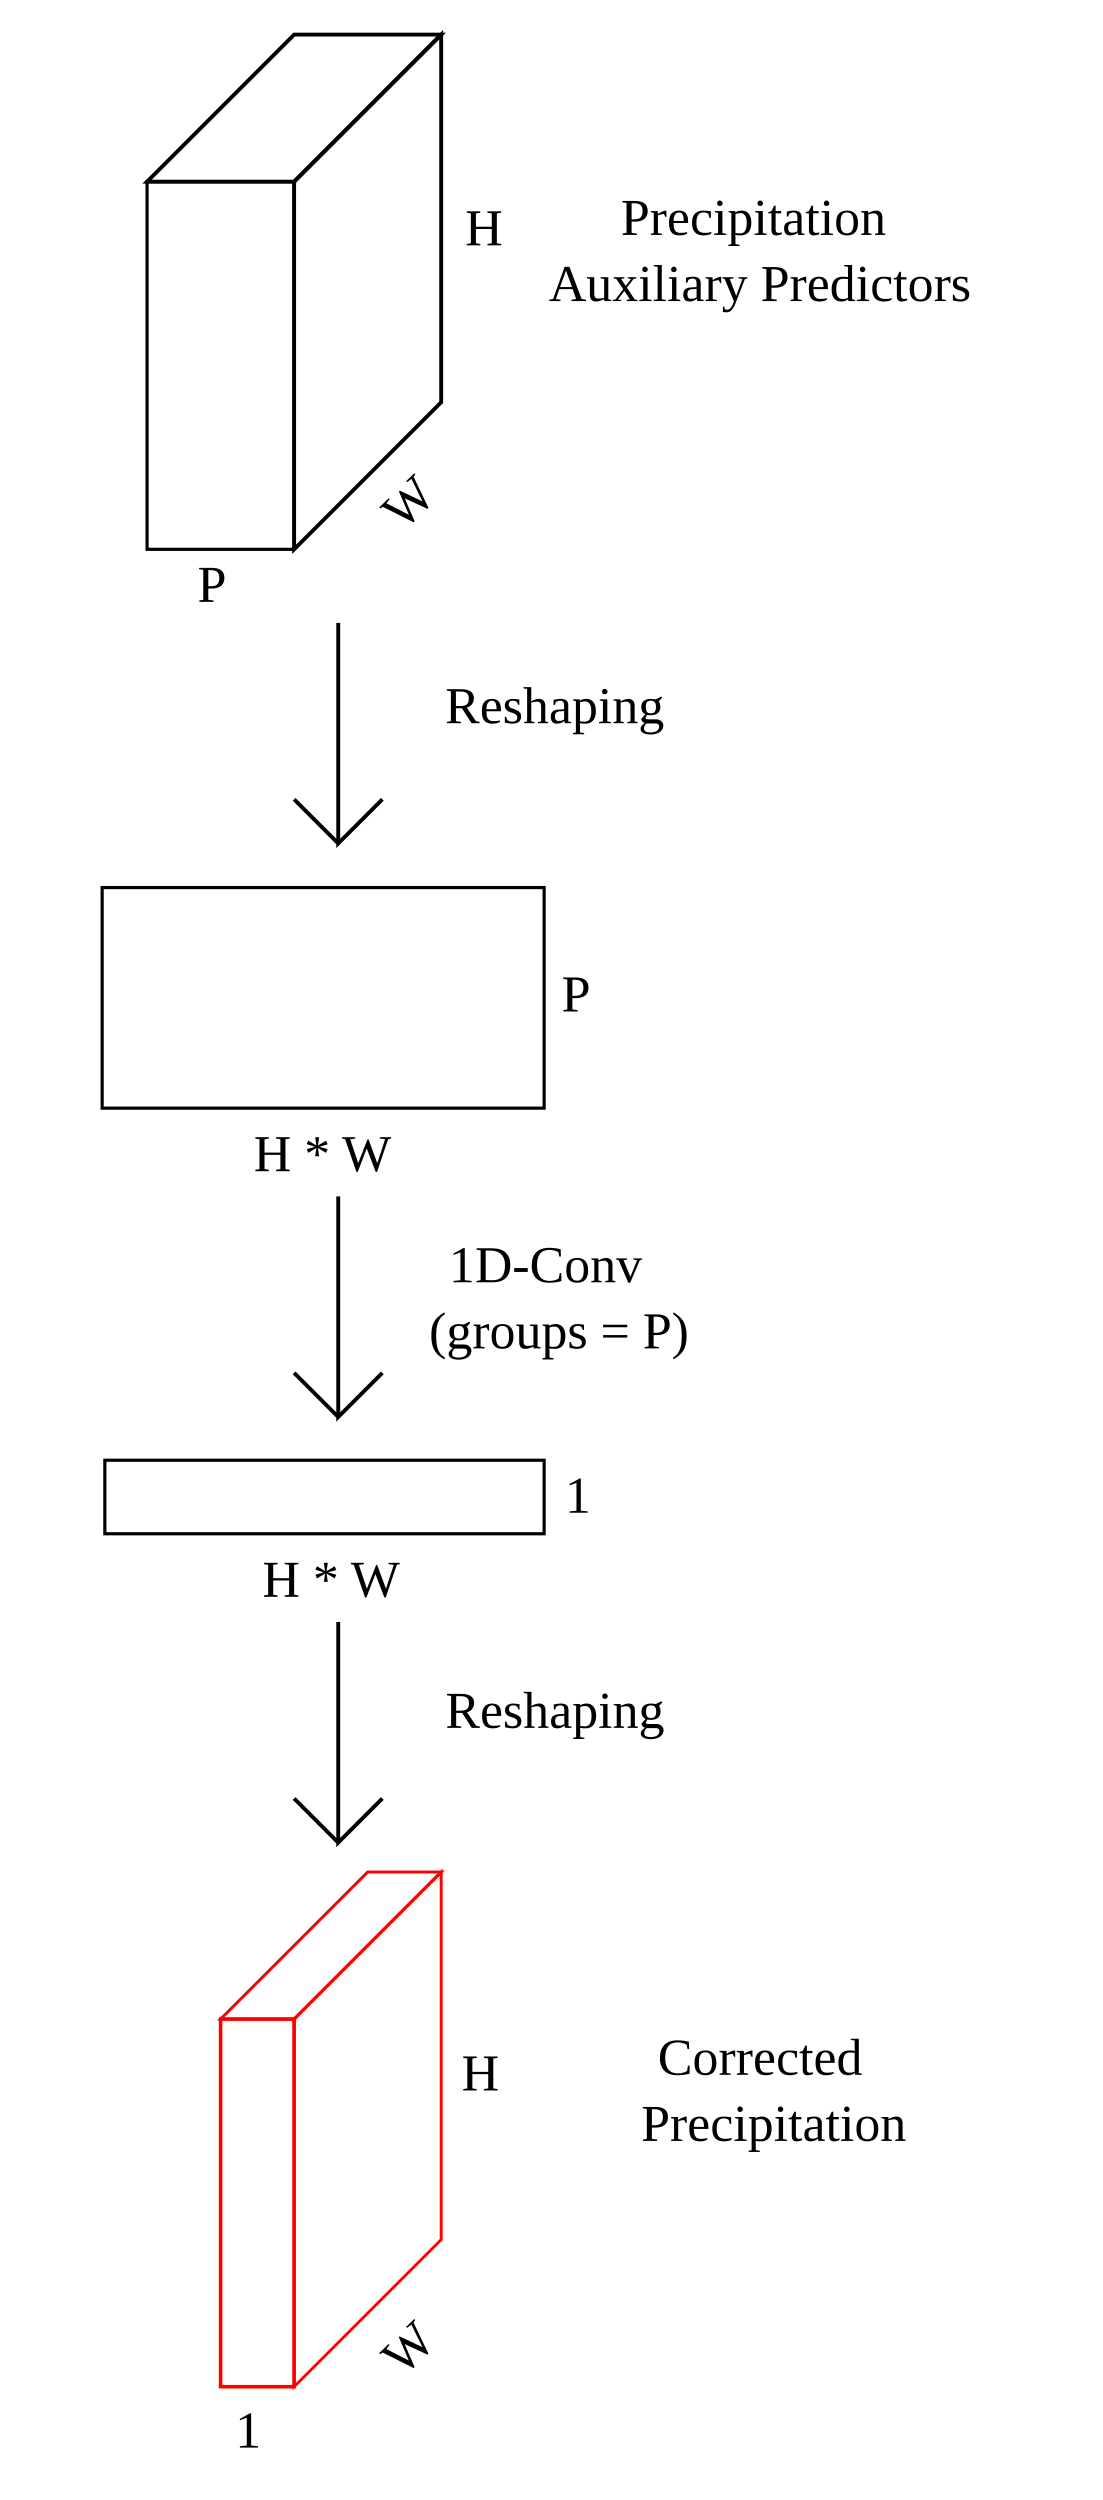
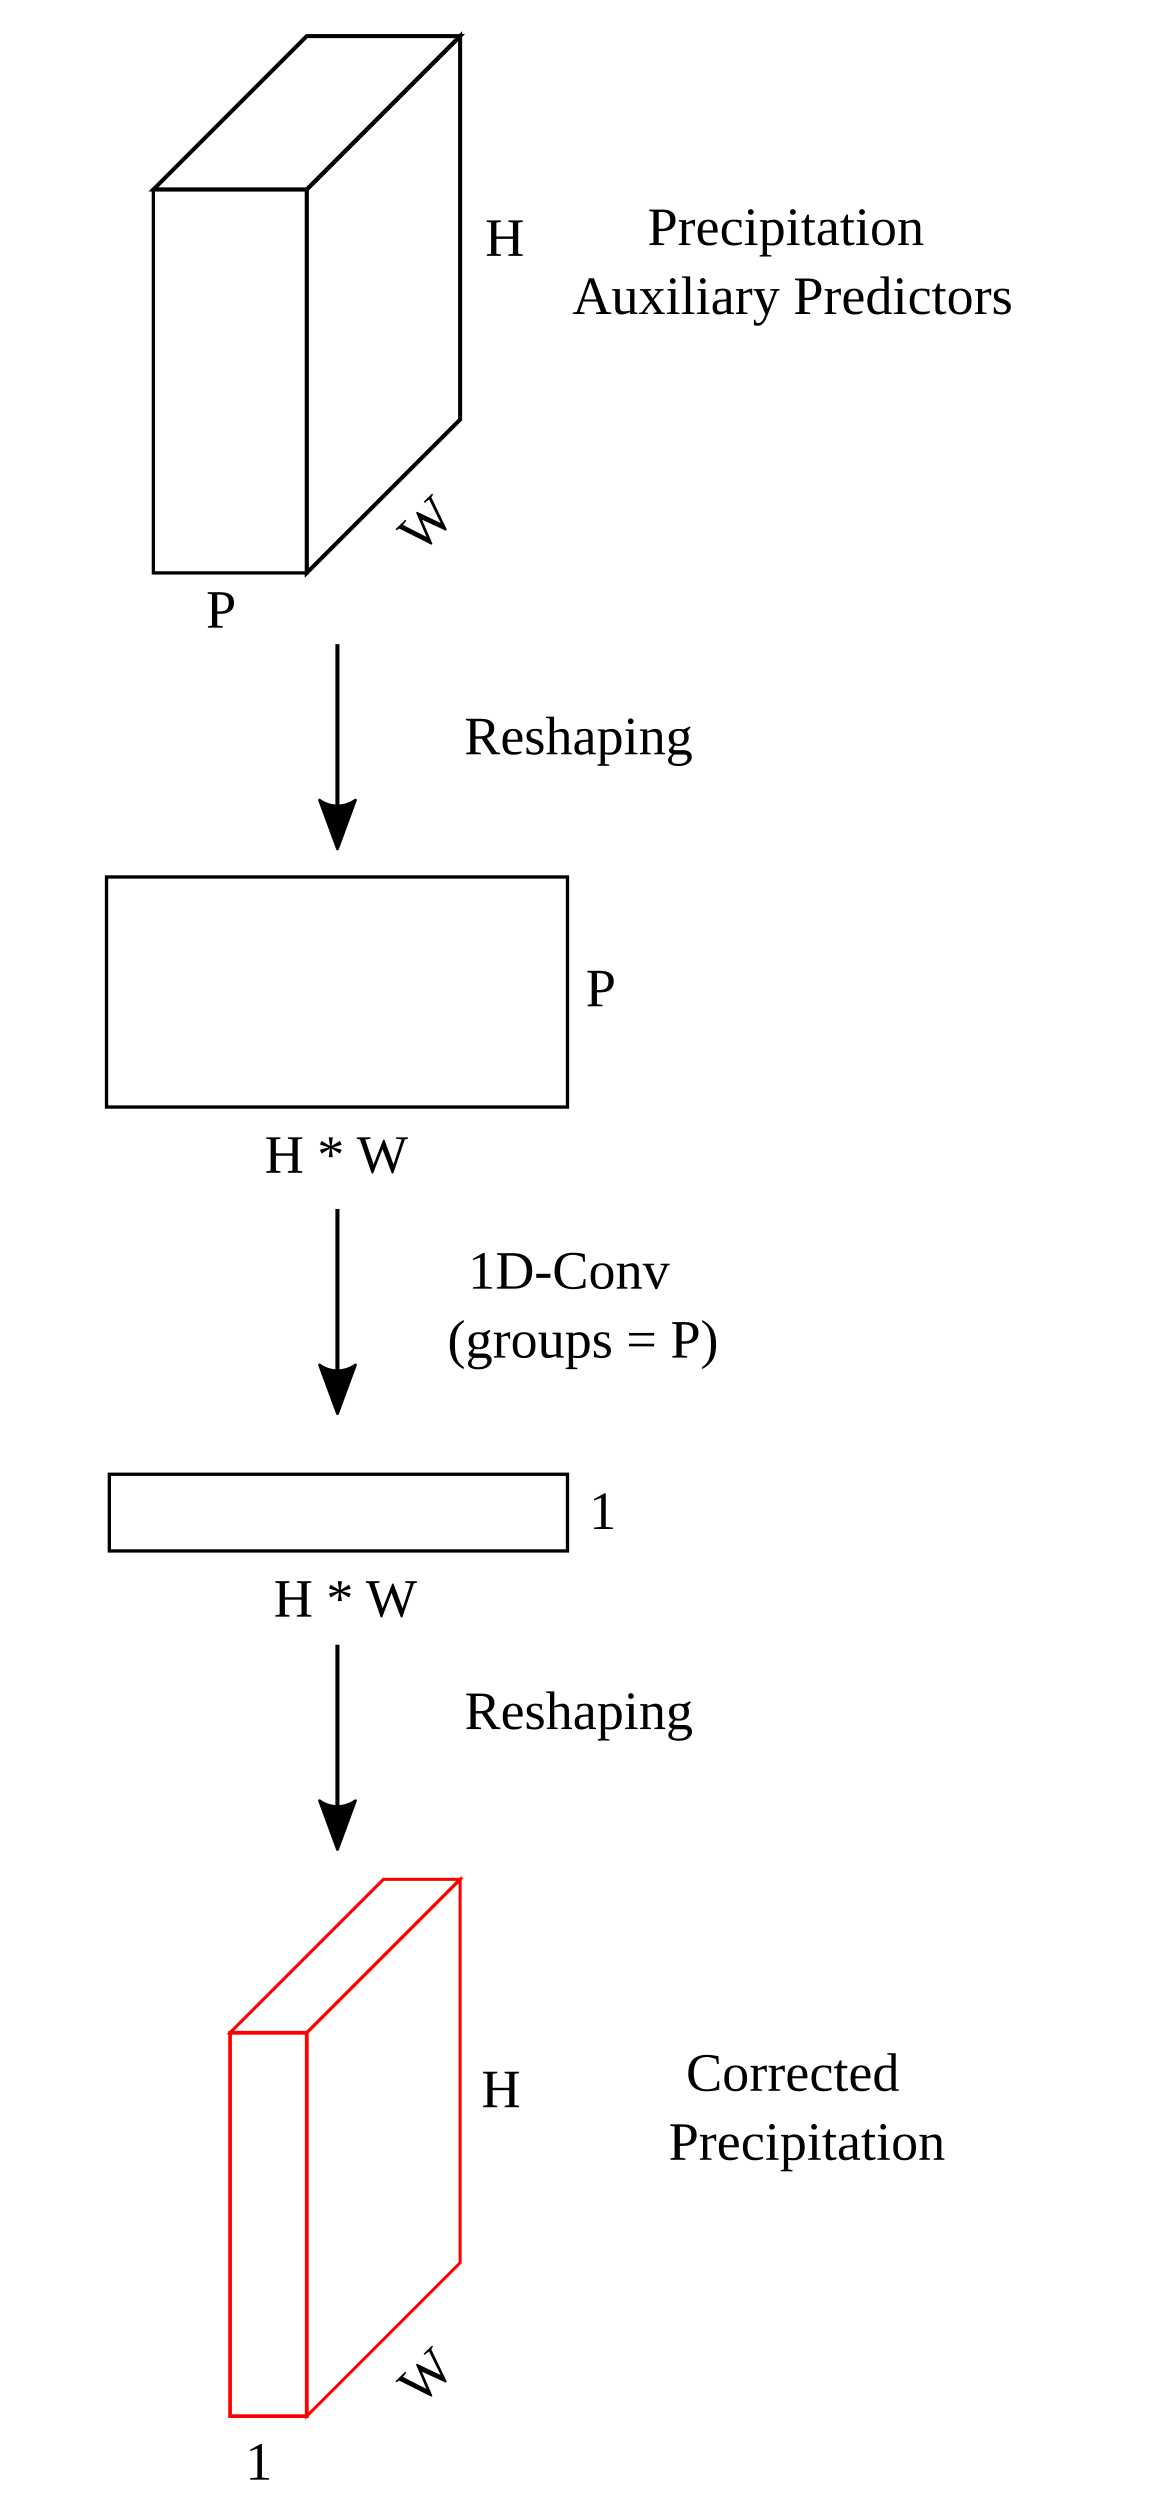
- <svg xmlns="http://www.w3.org/2000/svg" xmlns:ns1="http://www.openswatchbook.org/uri/2009/osb" width="75mm" height="170mm" viewBox="0 0 75 170" version="1.1" id="svg8">
+ <svg xmlns="http://www.w3.org/2000/svg" xmlns:ns1="http://www.openswatchbook.org/uri/2009/osb" width="75mm" height="163mm" viewBox="0 0 75 163" version="1.1" id="svg8">
  <defs id="defs2">
+     <marker style="overflow:visible" id="marker1195" refX="0" refY="0" orient="auto">
+       <path transform="matrix(-0.8,0,0,-0.8,-10,0)" style="fill:#000000;fill-opacity:1;fill-rule:evenodd;stroke:#000000;stroke-width:1pt;stroke-opacity:1" d="M 0,0 5,-5 -12.5,0 5,5 Z" id="path1193" />
+     </marker>
+     <marker style="overflow:visible" id="Arrow2Lend" refX="0" refY="0" orient="auto">
+       <path transform="matrix(-1.1,0,0,-1.1,-1.1,0)" d="M 8.719,4.034 -2.207,0.016 8.719,-4.002 c -1.745,2.372 -1.735,5.617 -6e-7,8.035 z" style="fill:#000000;fill-opacity:1;fill-rule:evenodd;stroke:#000000;stroke-width:0.625;stroke-linejoin:round;stroke-opacity:1" id="path910" />
+     </marker>
+     <marker style="overflow:visible" id="Arrow1Lend" refX="0" refY="0" orient="auto">
+       <path transform="matrix(-0.8,0,0,-0.8,-10,0)" style="fill:#000000;fill-opacity:1;fill-rule:evenodd;stroke:#000000;stroke-width:1pt;stroke-opacity:1" d="M 0,0 5,-5 -12.5,0 5,5 Z" id="path892" />
+     </marker>
    <linearGradient id="linearGradient3021" ns1:paint="solid">
      <stop style="stop-color:#0000ff;stop-opacity:1;" offset="0" id="stop3019" />
    </linearGradient>
+     <marker style="overflow:visible" id="Arrow2Lend-3" refX="0" refY="0" orient="auto">
+       <path transform="matrix(-1.1,0,0,-1.1,-1.1,0)" d="M 8.719,4.034 -2.207,0.016 8.719,-4.002 c -1.745,2.372 -1.735,5.617 -6e-7,8.035 z" style="fill:#000000;fill-opacity:1;fill-rule:evenodd;stroke:#000000;stroke-width:0.625;stroke-linejoin:round;stroke-opacity:1" id="path910-1" />
+     </marker>
+     <marker style="overflow:visible" id="Arrow2Lend-8" refX="0" refY="0" orient="auto">
+       <path transform="matrix(-1.1,0,0,-1.1,-1.1,0)" d="M 8.719,4.034 -2.207,0.016 8.719,-4.002 c -1.745,2.372 -1.735,5.617 -6e-7,8.035 z" style="fill:#000000;fill-opacity:1;fill-rule:evenodd;stroke:#000000;stroke-width:0.625;stroke-linejoin:round;stroke-opacity:1" id="path910-3" />
+     </marker>
  </defs>
  <g id="layer1">
    <text xml:space="preserve" style="font-style:normal;font-weight:normal;font-size:3.528px;line-height:1.25;font-family:sans-serif;fill:#000000;fill-opacity:1;stroke:none;stroke-width:0.212" x="54.883" y="15.977" id="text3085-0">
      <tspan id="tspan3083-5" x="54.883" y="15.977" style="font-style:normal;font-variant:normal;font-weight:normal;font-stretch:normal;font-size:3.528px;font-family:'Times New Roman';-inkscape-font-specification:'Times New Roman, ';text-align:center;text-anchor:middle;stroke-width:0.212">Precipitation </tspan>
      <tspan x="54.883" y="20.474" style="font-style:normal;font-variant:normal;font-weight:normal;font-stretch:normal;font-size:3.528px;font-family:'Times New Roman';-inkscape-font-specification:'Times New Roman, ';text-align:center;text-anchor:middle;stroke-width:0.212" id="tspan3087-0">Auxiliary Predictors</tspan>
      <tspan x="54.883" y="24.971" style="font-style:normal;font-variant:normal;font-weight:normal;font-stretch:normal;font-size:3.528px;font-family:'Times New Roman';-inkscape-font-specification:'Times New Roman, ';text-align:center;text-anchor:middle;stroke-width:0.212" id="tspan1069" />
    </text>
-     <path style="fill:none;stroke:#ff0000;stroke-width:0.202px;stroke-linecap:butt;stroke-linejoin:miter;stroke-opacity:1" d="m 20,137.296 h -4 -1 L 25,127.296 h 5 z" id="path965-0-6-9-2-2" />
-     <path style="fill:none;stroke:#ff0000;stroke-width:0.242px;stroke-linecap:butt;stroke-linejoin:miter;stroke-opacity:1" d="m 15,137.296 v 25 H 20 v -25 z" id="path967-3-31-3-2-2" />
-     <path style="fill:none;stroke:#ff0000;stroke-width:0.196px;stroke-linecap:butt;stroke-linejoin:miter;stroke-opacity:1" d="m 30,127.296 -10,10 v 25 l 10,-10 z" id="path3591" />
-     <text xml:space="preserve" style="font-style:normal;font-weight:normal;font-size:3.528px;line-height:1.25;font-family:sans-serif;fill:#000000;fill-opacity:1;stroke:none;stroke-width:0.212" x="54.901" y="141.085" id="text3085-2-0-8">
-       <tspan x="54.901" y="141.085" style="font-style:normal;font-variant:normal;font-weight:normal;font-stretch:normal;font-size:3.528px;font-family:'Times New Roman';-inkscape-font-specification:'Times New Roman, ';text-align:center;text-anchor:middle;stroke-width:0.212" id="tspan3087-9-23-3">Corrected</tspan>
-       <tspan x="54.901" y="145.582" style="font-style:normal;font-variant:normal;font-weight:normal;font-stretch:normal;font-size:3.528px;font-family:'Times New Roman';-inkscape-font-specification:'Times New Roman, ';text-align:center;text-anchor:middle;stroke-width:0.212" id="tspan3611">Precipitation</tspan>
+     <path style="fill:none;stroke:#ff0000;stroke-width:0.202px;stroke-linecap:butt;stroke-linejoin:miter;stroke-opacity:1" d="m 20,132.533 h -4 -1 L 25,122.533 h 5 z" id="path965-0-6-9-2-2" />
+     <path style="fill:none;stroke:#ff0000;stroke-width:0.242px;stroke-linecap:butt;stroke-linejoin:miter;stroke-opacity:1" d="M 15,132.533 V 157.533 H 20 v -25 z" id="path967-3-31-3-2-2" />
+     <path style="fill:none;stroke:#ff0000;stroke-width:0.196px;stroke-linecap:butt;stroke-linejoin:miter;stroke-opacity:1" d="m 30,122.533 -10,10 v 25 l 10,-10 z" id="path3591" />
+     <text xml:space="preserve" style="font-style:normal;font-weight:normal;font-size:3.528px;line-height:1.25;font-family:sans-serif;fill:#000000;fill-opacity:1;stroke:none;stroke-width:0.212" x="54.901" y="136.322" id="text3085-2-0-8">
+       <tspan x="54.901" y="136.322" style="font-style:normal;font-variant:normal;font-weight:normal;font-stretch:normal;font-size:3.528px;font-family:'Times New Roman';-inkscape-font-specification:'Times New Roman, ';text-align:center;text-anchor:middle;stroke-width:0.212" id="tspan3087-9-23-3">Corrected</tspan>
+       <tspan x="54.901" y="140.819" style="font-style:normal;font-variant:normal;font-weight:normal;font-stretch:normal;font-size:3.528px;font-family:'Times New Roman';-inkscape-font-specification:'Times New Roman, ';text-align:center;text-anchor:middle;stroke-width:0.212" id="tspan3611">Precipitation</tspan>
    </text>
-     <text xml:space="preserve" style="font-style:normal;font-weight:normal;font-size:3.528px;line-height:1.25;font-family:sans-serif;fill:#000000;fill-opacity:1;stroke:none;stroke-width:0.265" x="31.387" y="142.154" id="text137">
-       <tspan id="tspan135" x="31.387" y="142.154" style="font-style:normal;font-variant:normal;font-weight:normal;font-stretch:normal;font-size:3.528px;font-family:'Times New Roman';-inkscape-font-specification:'Times New Roman, ';stroke-width:0.265">H</tspan>
+     <text xml:space="preserve" style="font-style:normal;font-weight:normal;font-size:3.528px;line-height:1.25;font-family:sans-serif;fill:#000000;fill-opacity:1;stroke:none;stroke-width:0.265" x="31.387" y="137.391" id="text137">
+       <tspan id="tspan135" x="31.387" y="137.391" style="font-style:normal;font-variant:normal;font-weight:normal;font-stretch:normal;font-size:3.528px;font-family:'Times New Roman';-inkscape-font-specification:'Times New Roman, ';stroke-width:0.265">H</tspan>
    </text>
-     <text xml:space="preserve" style="font-style:normal;font-weight:normal;font-size:3.528px;line-height:1.25;font-family:sans-serif;fill:#000000;fill-opacity:1;stroke:none;stroke-width:0.265" x="-93.297" y="134.849" id="text159" transform="rotate(-44.29669)">
-       <tspan id="tspan157" x="-93.297" y="134.849" style="font-style:normal;font-variant:normal;font-weight:normal;font-stretch:normal;font-size:3.528px;font-family:'Times New Roman';-inkscape-font-specification:'Times New Roman, ';stroke-width:0.265">W</tspan>
+     <text xml:space="preserve" style="font-style:normal;font-weight:normal;font-size:3.528px;line-height:1.25;font-family:sans-serif;fill:#000000;fill-opacity:1;stroke:none;stroke-width:0.265" x="-89.971" y="131.44" id="text159" transform="rotate(-44.29669)">
+       <tspan id="tspan157" x="-89.971" y="131.44" style="font-style:normal;font-variant:normal;font-weight:normal;font-stretch:normal;font-size:3.528px;font-family:'Times New Roman';-inkscape-font-specification:'Times New Roman, ';stroke-width:0.265">W</tspan>
    </text>
-     <text xml:space="preserve" style="font-style:normal;font-weight:normal;font-size:3.528px;line-height:1.25;font-family:sans-serif;fill:#000000;fill-opacity:1;stroke:none;stroke-width:0.265" x="16.001" y="166.439" id="text163">
-       <tspan id="tspan161" x="16.001" y="166.439" style="font-style:normal;font-variant:normal;font-weight:normal;font-stretch:normal;font-size:3.528px;font-family:'Times New Roman';-inkscape-font-specification:'Times New Roman, ';stroke-width:0.265">1</tspan>
+     <text xml:space="preserve" style="font-style:normal;font-weight:normal;font-size:3.528px;line-height:1.25;font-family:sans-serif;fill:#000000;fill-opacity:1;stroke:none;stroke-width:0.265" x="16.001" y="161.676" id="text163">
+       <tspan id="tspan161" x="16.001" y="161.676" style="font-style:normal;font-variant:normal;font-weight:normal;font-stretch:normal;font-size:3.528px;font-family:'Times New Roman';-inkscape-font-specification:'Times New Roman, ';stroke-width:0.265">1</tspan>
    </text>
    <rect style="fill:none;stroke:#000000;stroke-width:0.216" id="rect165" width="10" height="25" x="10" y="12.354" />
    <path style="fill:none;stroke:#000000;stroke-width:0.265px;stroke-linecap:butt;stroke-linejoin:miter;stroke-opacity:1" d="M 20,37.354 30,27.354 V 2.354 l -10,10 z" id="path169" />
    <path style="fill:none;stroke:#000000;stroke-width:0.265px;stroke-linecap:butt;stroke-linejoin:miter;stroke-opacity:1" d="M 10,12.354 20,2.354 h 10 l -10,10 z" id="path171" />
    <text xml:space="preserve" style="font-style:normal;font-weight:normal;font-size:3.528px;line-height:1.25;font-family:sans-serif;fill:#000000;fill-opacity:1;stroke:none;stroke-width:0.265" x="31.628" y="16.683" id="text137-0">
      <tspan id="tspan135-8" x="31.628" y="16.683" style="font-style:normal;font-variant:normal;font-weight:normal;font-stretch:normal;font-size:3.528px;font-family:'Times New Roman';-inkscape-font-specification:'Times New Roman, ';stroke-width:0.265">H</tspan>
    </text>
    <text xml:space="preserve" style="font-style:normal;font-weight:normal;font-size:3.528px;line-height:1.25;font-family:sans-serif;fill:#000000;fill-opacity:1;stroke:none;stroke-width:0.265" x="13.429" y="40.926" id="text193">
      <tspan id="tspan191" x="13.429" y="40.926" style="font-style:normal;font-variant:normal;font-weight:normal;font-stretch:normal;font-size:3.528px;font-family:'Times New Roman';-inkscape-font-specification:'Times New Roman, ';stroke-width:0.265">P</tspan>
    </text>
-     <rect style="fill:none;stroke:#000000;stroke-width:0.217" id="rect197" width="30.054" height="15" x="6.946" y="60.354" />
-     <rect style="fill:none;stroke:#000000;stroke-width:0.216" id="rect214" width="29.871" height="5" x="7.129" y="99.296" />
+     <rect style="fill:none;stroke:#000000;stroke-width:0.217" id="rect197" width="30.054" height="15" x="6.946" y="57.179" />
+     <rect style="fill:none;stroke:#000000;stroke-width:0.216" id="rect214" width="29.871" height="5" x="7.129" y="96.121" />
    <text xml:space="preserve" style="font-style:normal;font-weight:normal;font-size:3.528px;line-height:1.25;font-family:sans-serif;fill:#000000;fill-opacity:1;stroke:none;stroke-width:0.265" x="-5.639" y="45.019" id="text159-7" transform="rotate(-44.29669)">
      <tspan id="tspan157-9" x="-5.639" y="45.019" style="font-style:normal;font-variant:normal;font-weight:normal;font-stretch:normal;font-size:3.528px;font-family:'Times New Roman';-inkscape-font-specification:'Times New Roman, ';stroke-width:0.265">W</tspan>
    </text>
-     <text xml:space="preserve" style="font-style:normal;font-weight:normal;font-size:3.528px;line-height:1.25;font-family:sans-serif;fill:#000000;fill-opacity:1;stroke:none;stroke-width:0.265" x="17.252" y="79.64" id="text251">
-       <tspan id="tspan249" x="17.252" y="79.64" style="font-style:normal;font-variant:normal;font-weight:normal;font-stretch:normal;font-size:3.528px;font-family:'Times New Roman';-inkscape-font-specification:'Times New Roman, ';stroke-width:0.265">H * W</tspan>
+     <text xml:space="preserve" style="font-style:normal;font-weight:normal;font-size:3.528px;line-height:1.25;font-family:sans-serif;fill:#000000;fill-opacity:1;stroke:none;stroke-width:0.265" x="17.252" y="76.465" id="text251">
+       <tspan id="tspan249" x="17.252" y="76.465" style="font-style:normal;font-variant:normal;font-weight:normal;font-stretch:normal;font-size:3.528px;font-family:'Times New Roman';-inkscape-font-specification:'Times New Roman, ';stroke-width:0.265">H * W</tspan>
    </text>
-     <text xml:space="preserve" style="font-style:normal;font-weight:normal;font-size:3.528px;line-height:1.25;font-family:sans-serif;fill:#000000;fill-opacity:1;stroke:none;stroke-width:0.265" x="17.842" y="108.582" id="text251-7">
-       <tspan id="tspan249-2" x="17.842" y="108.582" style="font-style:normal;font-variant:normal;font-weight:normal;font-stretch:normal;font-size:3.528px;font-family:'Times New Roman';-inkscape-font-specification:'Times New Roman, ';stroke-width:0.265">H * W</tspan>
+     <text xml:space="preserve" style="font-style:normal;font-weight:normal;font-size:3.528px;line-height:1.25;font-family:sans-serif;fill:#000000;fill-opacity:1;stroke:none;stroke-width:0.265" x="17.842" y="105.407" id="text251-7">
+       <tspan id="tspan249-2" x="17.842" y="105.407" style="font-style:normal;font-variant:normal;font-weight:normal;font-stretch:normal;font-size:3.528px;font-family:'Times New Roman';-inkscape-font-specification:'Times New Roman, ';stroke-width:0.265">H * W</tspan>
    </text>
-     <text xml:space="preserve" style="font-style:normal;font-weight:normal;font-size:3.528px;line-height:1.25;font-family:sans-serif;fill:#000000;fill-opacity:1;stroke:none;stroke-width:0.265" x="38.187" y="68.783" id="text193-8">
-       <tspan id="tspan191-4" x="38.187" y="68.783" style="font-style:normal;font-variant:normal;font-weight:normal;font-stretch:normal;font-size:3.528px;font-family:'Times New Roman';-inkscape-font-specification:'Times New Roman, ';stroke-width:0.265">P</tspan>
+     <text xml:space="preserve" style="font-style:normal;font-weight:normal;font-size:3.528px;line-height:1.25;font-family:sans-serif;fill:#000000;fill-opacity:1;stroke:none;stroke-width:0.265" x="38.187" y="65.608" id="text193-8">
+       <tspan id="tspan191-4" x="38.187" y="65.608" style="font-style:normal;font-variant:normal;font-weight:normal;font-stretch:normal;font-size:3.528px;font-family:'Times New Roman';-inkscape-font-specification:'Times New Roman, ';stroke-width:0.265">P</tspan>
    </text>
-     <text xml:space="preserve" style="font-style:normal;font-weight:normal;font-size:3.528px;line-height:1.25;font-family:sans-serif;fill:#000000;fill-opacity:1;stroke:none;stroke-width:0.265" x="38.417" y="102.868" id="text163-0">
-       <tspan id="tspan161-8" x="38.417" y="102.868" style="font-style:normal;font-variant:normal;font-weight:normal;font-stretch:normal;font-size:3.528px;font-family:'Times New Roman';-inkscape-font-specification:'Times New Roman, ';stroke-width:0.265">1</tspan>
+     <text xml:space="preserve" style="font-style:normal;font-weight:normal;font-size:3.528px;line-height:1.25;font-family:sans-serif;fill:#000000;fill-opacity:1;stroke:none;stroke-width:0.265" x="38.417" y="99.693" id="text163-0">
+       <tspan id="tspan161-8" x="38.417" y="99.693" style="font-style:normal;font-variant:normal;font-weight:normal;font-stretch:normal;font-size:3.528px;font-family:'Times New Roman';-inkscape-font-specification:'Times New Roman, ';stroke-width:0.265">1</tspan>
    </text>
    <text xml:space="preserve" style="font-style:normal;font-weight:normal;font-size:3.528px;line-height:1.25;font-family:sans-serif;fill:#000000;fill-opacity:1;stroke:none;stroke-width:0.212" x="40.01" y="49.179" id="text3085-0-5">
      <tspan x="40.01" y="49.179" style="font-style:normal;font-variant:normal;font-weight:normal;font-stretch:normal;font-size:3.528px;font-family:'Times New Roman';-inkscape-font-specification:'Times New Roman, ';text-align:center;text-anchor:middle;stroke-width:0.212" id="tspan1069-9">Reshaping</tspan>
    </text>
-     <text xml:space="preserve" style="font-style:normal;font-weight:normal;font-size:3.528px;line-height:1.25;font-family:sans-serif;fill:#000000;fill-opacity:1;stroke:none;stroke-width:0.212" x="40.026" y="117.495" id="text3085-0-5-4">
-       <tspan x="40.026" y="117.495" style="font-style:normal;font-variant:normal;font-weight:normal;font-stretch:normal;font-size:3.528px;font-family:'Times New Roman';-inkscape-font-specification:'Times New Roman, ';text-align:center;text-anchor:middle;stroke-width:0.212" id="tspan1069-9-6">Reshaping</tspan>
+     <text xml:space="preserve" style="font-style:normal;font-weight:normal;font-size:3.528px;line-height:1.25;font-family:sans-serif;fill:#000000;fill-opacity:1;stroke:none;stroke-width:0.212" x="40.026" y="112.733" id="text3085-0-5-4">
+       <tspan x="40.026" y="112.733" style="font-style:normal;font-variant:normal;font-weight:normal;font-stretch:normal;font-size:3.528px;font-family:'Times New Roman';-inkscape-font-specification:'Times New Roman, ';text-align:center;text-anchor:middle;stroke-width:0.212" id="tspan1069-9-6">Reshaping</tspan>
    </text>
-     <text xml:space="preserve" style="font-style:normal;font-weight:normal;font-size:3.528px;line-height:1.25;font-family:sans-serif;fill:#000000;fill-opacity:1;stroke:none;stroke-width:0.265" x="40.306" y="87.195" id="text356">
-       <tspan id="tspan354" x="40.306" y="87.195" style="font-style:normal;font-variant:normal;font-weight:normal;font-stretch:normal;font-size:3.528px;font-family:'Times New Roman';-inkscape-font-specification:'Times New Roman, ';text-align:center;text-anchor:middle;stroke-width:0.265">1D-Conv</tspan>
-       <tspan x="40.306" y="91.692" style="font-style:normal;font-variant:normal;font-weight:normal;font-stretch:normal;font-size:3.528px;font-family:'Times New Roman';-inkscape-font-specification:'Times New Roman, ';text-align:center;text-anchor:middle;stroke-width:0.265" id="tspan358">(groups = P)</tspan>
+     <text xml:space="preserve" style="font-style:normal;font-weight:normal;font-size:3.528px;line-height:1.25;font-family:sans-serif;fill:#000000;fill-opacity:1;stroke:none;stroke-width:0.265" x="40.306" y="84.02" id="text356">
+       <tspan id="tspan354" x="40.306" y="84.02" style="font-style:normal;font-variant:normal;font-weight:normal;font-stretch:normal;font-size:3.528px;font-family:'Times New Roman';-inkscape-font-specification:'Times New Roman, ';text-align:center;text-anchor:middle;stroke-width:0.265">1D-Conv</tspan>
+       <tspan x="40.306" y="88.517" style="font-style:normal;font-variant:normal;font-weight:normal;font-stretch:normal;font-size:3.528px;font-family:'Times New Roman';-inkscape-font-specification:'Times New Roman, ';text-align:center;text-anchor:middle;stroke-width:0.265" id="tspan358">(groups = P)</tspan>
    </text>
-     <path style="fill:none;stroke:#000000;stroke-width:0.265px;stroke-linecap:butt;stroke-linejoin:miter;stroke-opacity:1" d="m 23,42.354 v 15 l 3,-3 -3,3 -3,-3" id="path103" />
-     <path style="fill:none;stroke:#000000;stroke-width:0.265px;stroke-linecap:butt;stroke-linejoin:miter;stroke-opacity:1" d="m 23,81.354 v 15 l 3,-3 -3,3 -3,-3" id="path103-8" />
-     <path style="fill:none;stroke:#000000;stroke-width:0.265px;stroke-linecap:butt;stroke-linejoin:miter;stroke-opacity:1" d="m 23,110.296 v 15 l 3,-3 -3,3 -3,-3" id="path103-9" />
+     <path style="fill:none;stroke:#000000;stroke-width:0.265px;stroke-linecap:butt;stroke-linejoin:miter;stroke-opacity:1;marker-end:url(#Arrow2Lend)" d="M 22,42 V 55" id="path1165" />
+     <path style="fill:none;stroke:#000000;stroke-width:0.265px;stroke-linecap:butt;stroke-linejoin:miter;stroke-opacity:1;marker-end:url(#Arrow2Lend-3)" d="m 22,78.825 v 13" id="path1165-8" />
+     <path style="fill:none;stroke:#000000;stroke-width:0.265px;stroke-linecap:butt;stroke-linejoin:miter;stroke-opacity:1;marker-end:url(#Arrow2Lend-8)" d="m 22,107.237 v 13" id="path1165-7" />
  </g>
</svg>
